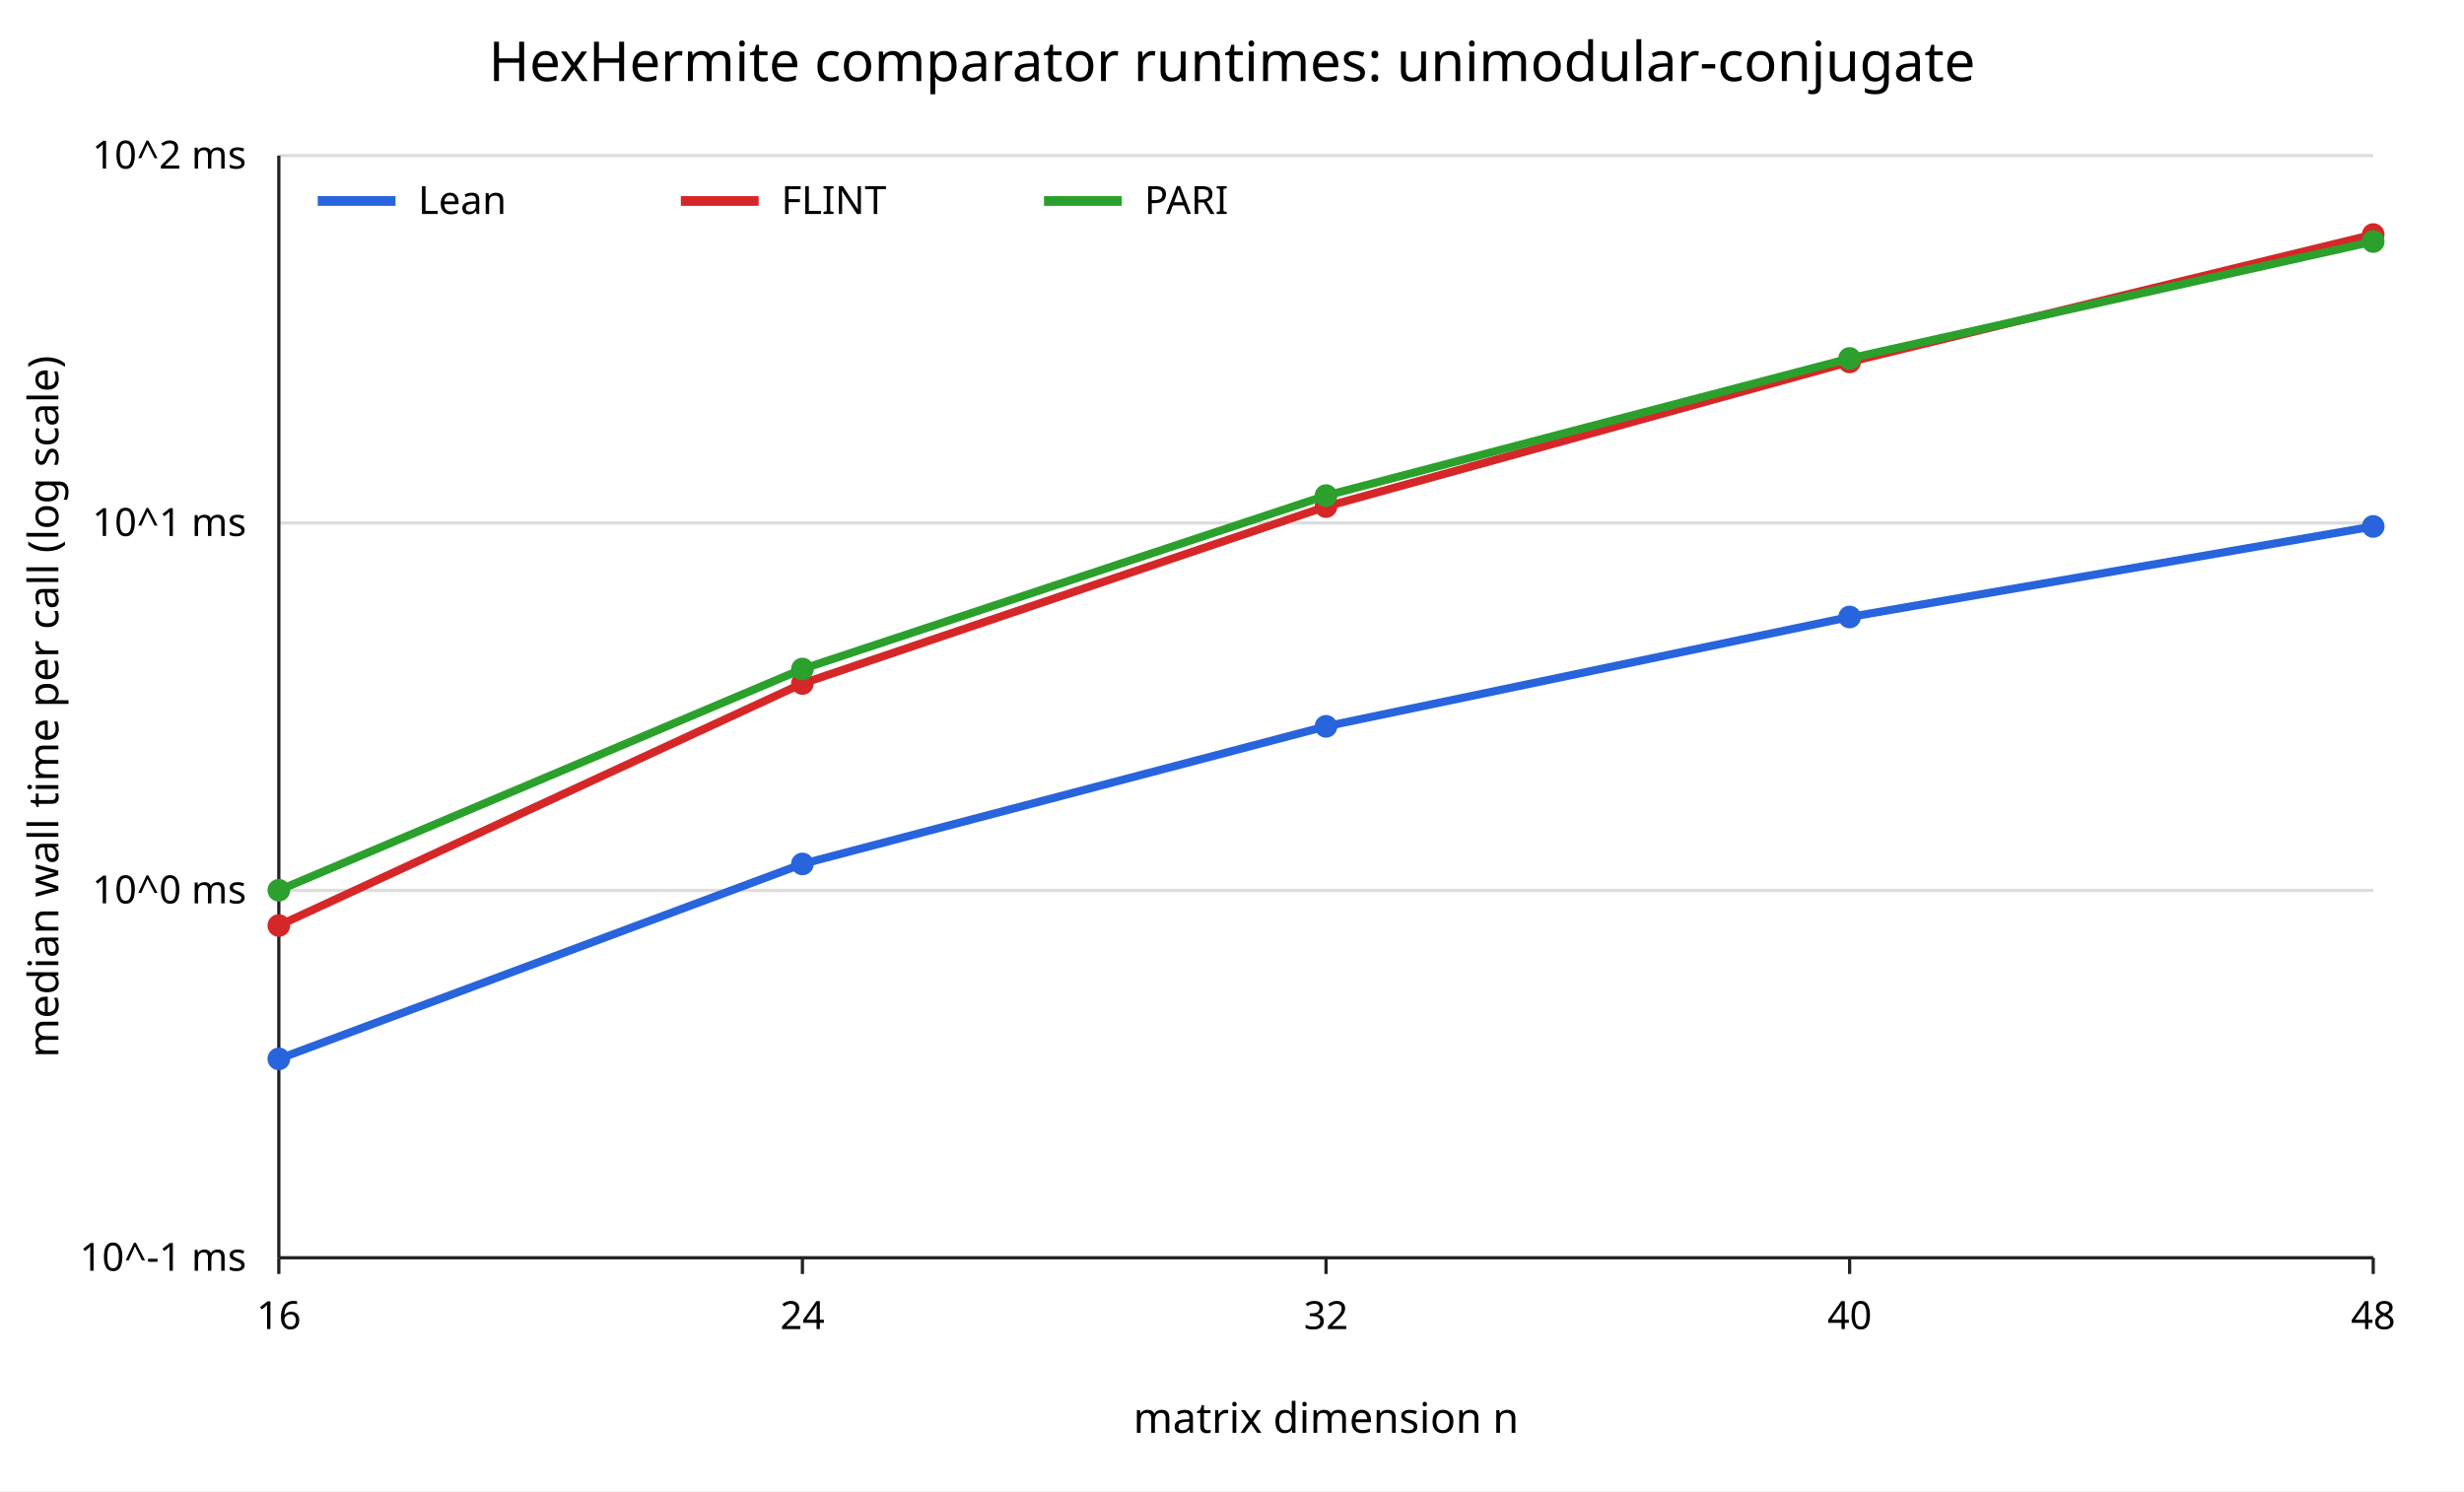
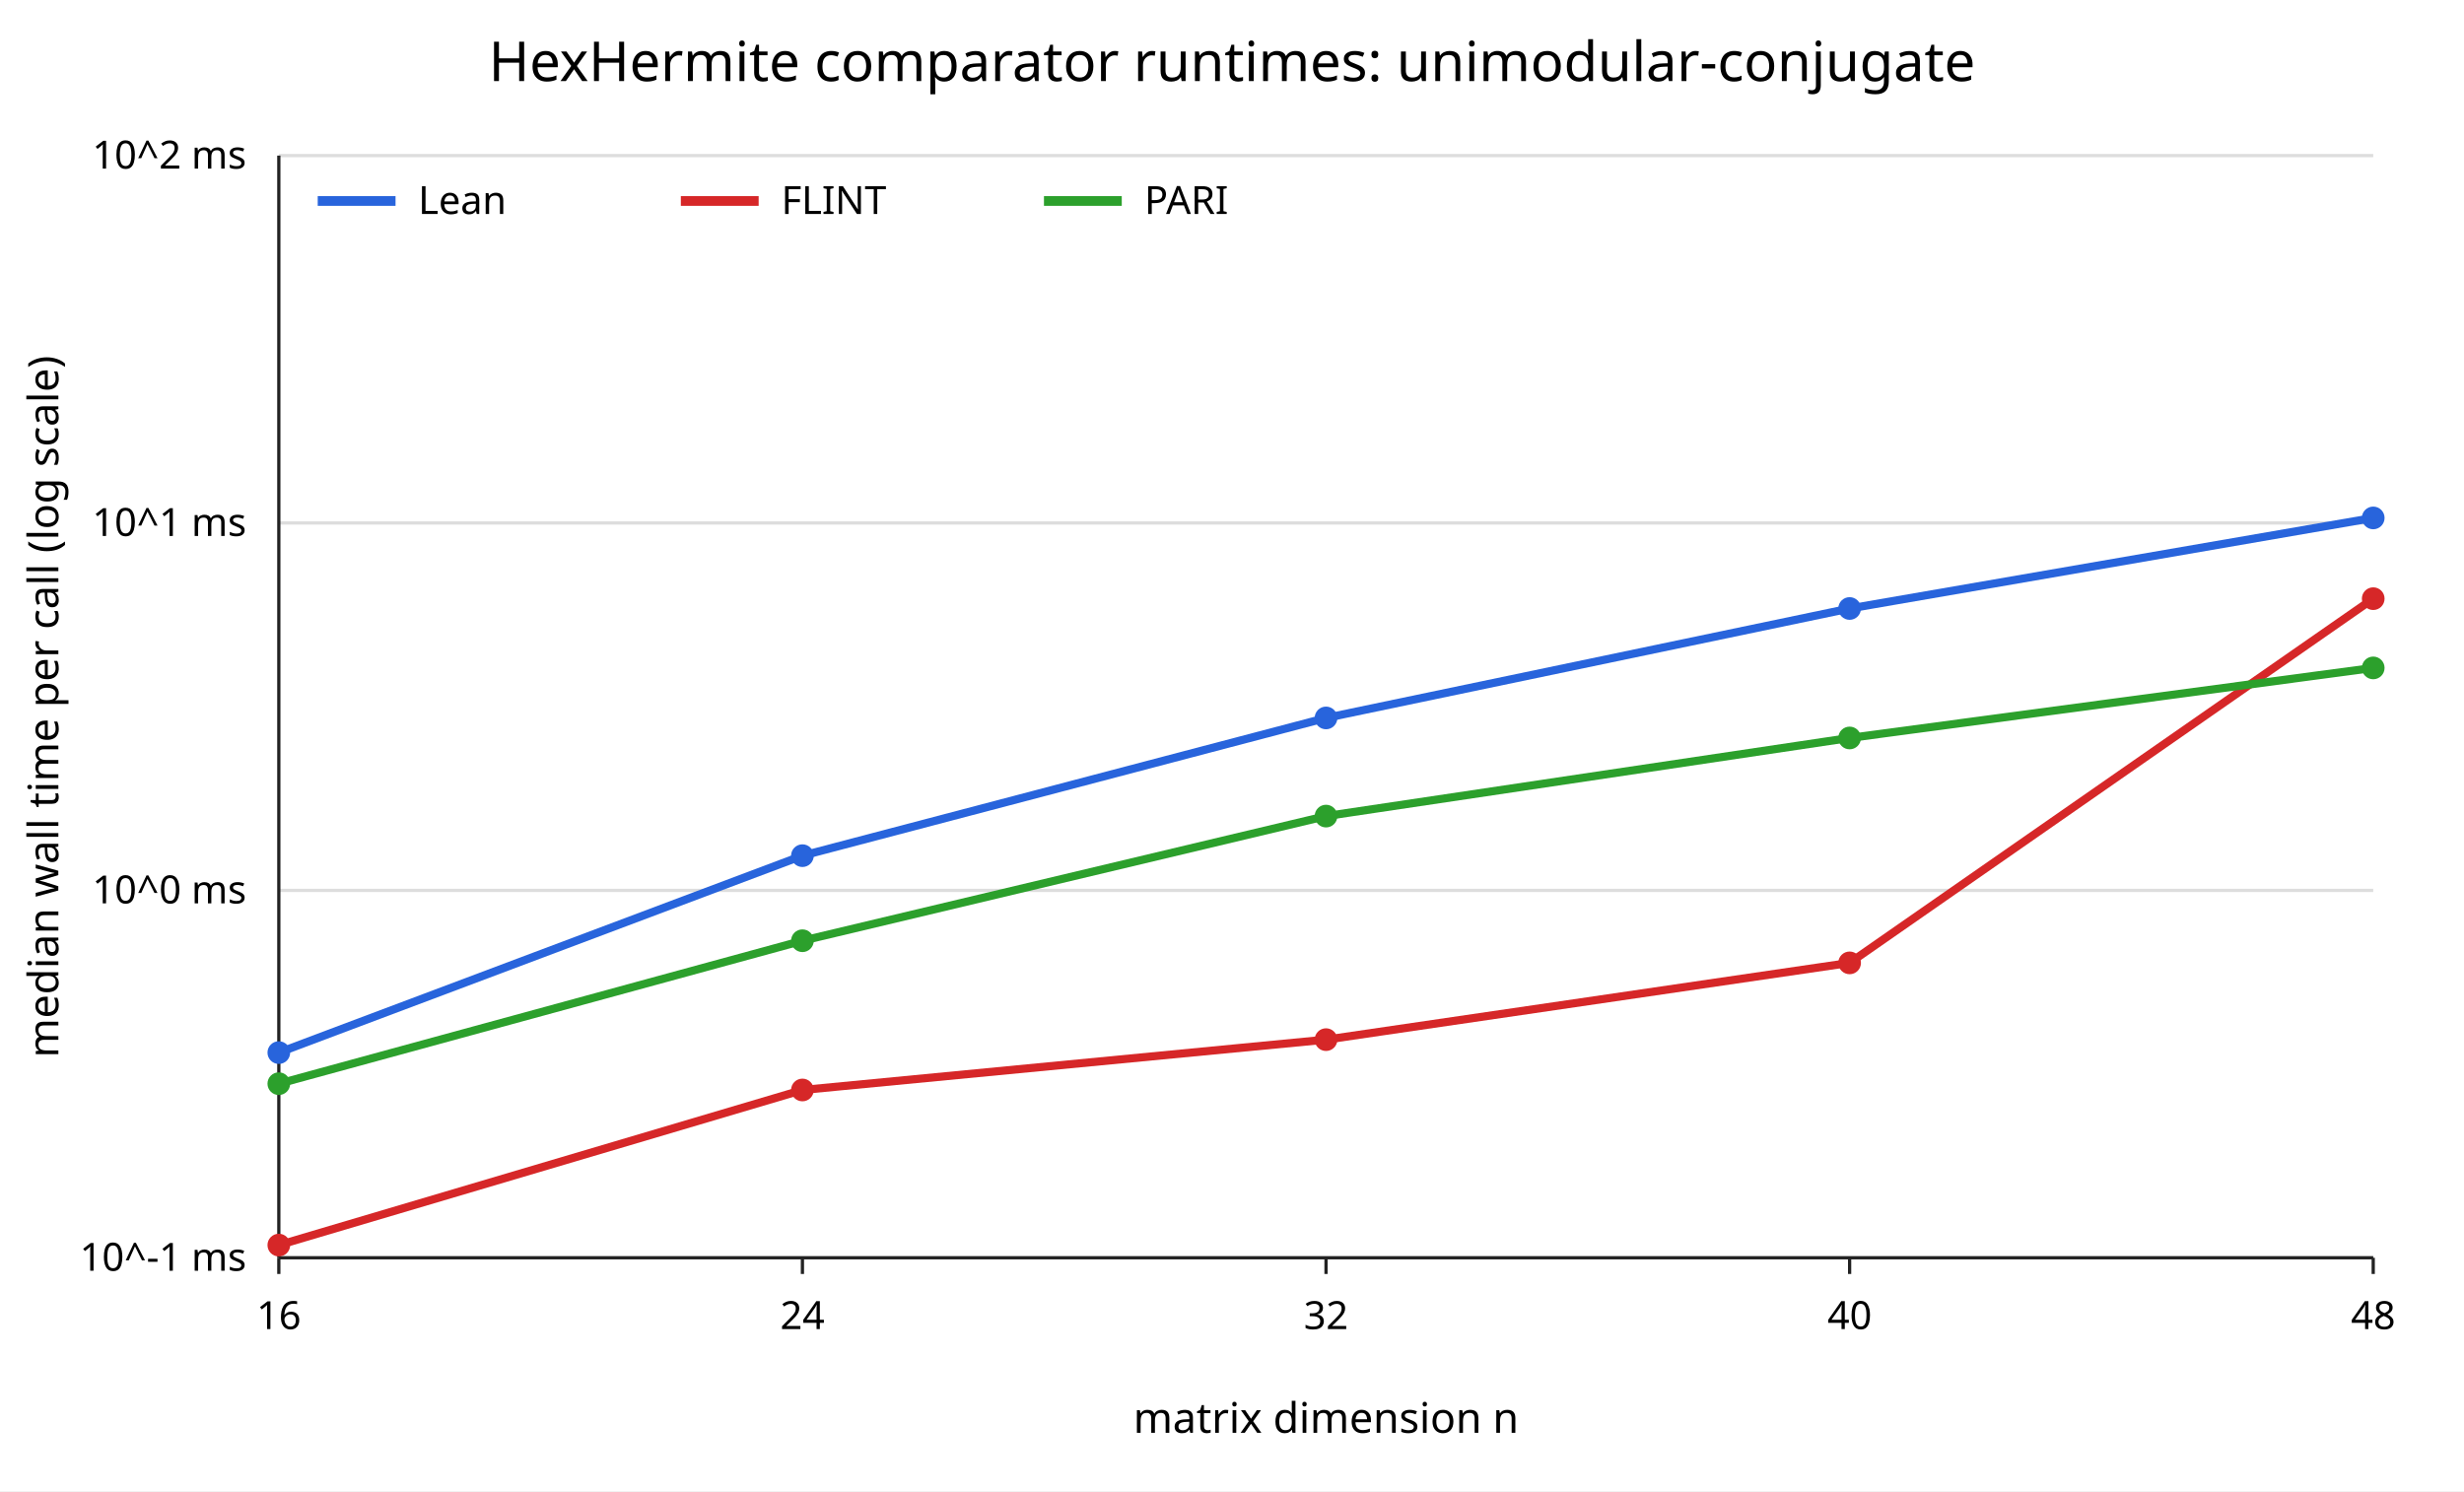
<svg xmlns="http://www.w3.org/2000/svg" width="760" height="460" viewBox="0 0 760 460">
  <rect width="100%" height="100%" fill="white" />
  <text x="380.0" y="25" text-anchor="middle" font-family="sans-serif" font-size="17">HexHermite comparator runtimes: unimodular-conjugate</text>
  <line x1="86" y1="388.00" x2="732" y2="388.00" stroke="#dddddd" />
  <text x="76" y="392.00" text-anchor="end" font-family="sans-serif" font-size="12">10^-1 ms</text>
  <line x1="86" y1="274.67" x2="732" y2="274.67" stroke="#dddddd" />
  <text x="76" y="278.67" text-anchor="end" font-family="sans-serif" font-size="12">10^0 ms</text>
  <line x1="86" y1="161.33" x2="732" y2="161.33" stroke="#dddddd" />
  <text x="76" y="165.33" text-anchor="end" font-family="sans-serif" font-size="12">10^1 ms</text>
  <line x1="86" y1="48.00" x2="732" y2="48.00" stroke="#dddddd" />
  <text x="76" y="52.00" text-anchor="end" font-family="sans-serif" font-size="12">10^2 ms</text>
  <line x1="86" y1="48" x2="86" y2="388" stroke="#222" />
  <line x1="86" y1="388" x2="732" y2="388" stroke="#222" />
  <line x1="86.00" y1="388" x2="86.00" y2="393" stroke="#222" />
  <text x="86.00" y="410" text-anchor="middle" font-family="sans-serif" font-size="12">16</text>
  <line x1="247.50" y1="388" x2="247.50" y2="393" stroke="#222" />
  <text x="247.50" y="410" text-anchor="middle" font-family="sans-serif" font-size="12">24</text>
  <line x1="409.00" y1="388" x2="409.00" y2="393" stroke="#222" />
  <text x="409.00" y="410" text-anchor="middle" font-family="sans-serif" font-size="12">32</text>
  <line x1="570.50" y1="388" x2="570.50" y2="393" stroke="#222" />
  <text x="570.50" y="410" text-anchor="middle" font-family="sans-serif" font-size="12">40</text>
  <line x1="732.00" y1="388" x2="732.00" y2="393" stroke="#222" />
  <text x="732.00" y="410" text-anchor="middle" font-family="sans-serif" font-size="12">48</text>
  <text x="409.0" y="442" text-anchor="middle" font-family="sans-serif" font-size="13">matrix dimension n</text>
  <text x="18" y="218.0" text-anchor="middle" transform="rotate(-90 18 218.0)" font-family="sans-serif" font-size="13">median wall time per call (log scale)</text>
-   <polyline points="86.00,326.65 247.50,266.51 409.00,224.06 570.50,190.33 732.00,162.40" fill="none" stroke="#2864dc" stroke-width="2.5" />
-   <circle cx="86.00" cy="326.65" r="3.5" fill="#2864dc" />
-   <circle cx="247.50" cy="266.51" r="3.5" fill="#2864dc" />
-   <circle cx="409.00" cy="224.06" r="3.5" fill="#2864dc" />
-   <circle cx="570.50" cy="190.33" r="3.5" fill="#2864dc" />
-   <circle cx="732.00" cy="162.40" r="3.5" fill="#2864dc" />
-   <polyline points="86.00,285.51 247.50,210.85 409.00,156.28 570.50,111.65 732.00,72.35" fill="none" stroke="#d62728" stroke-width="2.5" />
-   <circle cx="86.00" cy="285.51" r="3.5" fill="#d62728" />
-   <circle cx="247.50" cy="210.85" r="3.5" fill="#d62728" />
-   <circle cx="409.00" cy="156.28" r="3.5" fill="#d62728" />
-   <circle cx="570.50" cy="111.65" r="3.5" fill="#d62728" />
-   <circle cx="732.00" cy="72.35" r="3.5" fill="#d62728" />
-   <polyline points="86.00,274.63 247.50,206.38 409.00,152.88 570.50,110.57 732.00,74.51" fill="none" stroke="#2ca02c" stroke-width="2.5" />
-   <circle cx="86.00" cy="274.63" r="3.5" fill="#2ca02c" />
-   <circle cx="247.50" cy="206.38" r="3.5" fill="#2ca02c" />
-   <circle cx="409.00" cy="152.88" r="3.5" fill="#2ca02c" />
-   <circle cx="570.50" cy="110.57" r="3.5" fill="#2ca02c" />
-   <circle cx="732.00" cy="74.51" r="3.5" fill="#2ca02c" />
+   <polyline points="86.00,324.71 247.50,263.96 409.00,221.47 570.50,187.71 732.00,159.77" fill="none" stroke="#2864dc" stroke-width="2.5" />
+   <circle cx="86.00" cy="324.71" r="3.5" fill="#2864dc" />
+   <circle cx="247.50" cy="263.96" r="3.5" fill="#2864dc" />
+   <circle cx="409.00" cy="221.47" r="3.5" fill="#2864dc" />
+   <circle cx="570.50" cy="187.71" r="3.5" fill="#2864dc" />
+   <circle cx="732.00" cy="159.77" r="3.5" fill="#2864dc" />
+   <polyline points="86.00,384.09 247.50,336.24 409.00,320.71 570.50,297.03 732.00,184.68" fill="none" stroke="#d62728" stroke-width="2.5" />
+   <circle cx="86.00" cy="384.09" r="3.5" fill="#d62728" />
+   <circle cx="247.50" cy="336.24" r="3.5" fill="#d62728" />
+   <circle cx="409.00" cy="320.71" r="3.5" fill="#d62728" />
+   <circle cx="570.50" cy="297.03" r="3.5" fill="#d62728" />
+   <circle cx="732.00" cy="184.68" r="3.5" fill="#d62728" />
+   <polyline points="86.00,334.30 247.50,290.20 409.00,251.75 570.50,227.65 732.00,206.04" fill="none" stroke="#2ca02c" stroke-width="2.5" />
+   <circle cx="86.00" cy="334.30" r="3.5" fill="#2ca02c" />
+   <circle cx="247.50" cy="290.20" r="3.5" fill="#2ca02c" />
+   <circle cx="409.00" cy="251.75" r="3.5" fill="#2ca02c" />
+   <circle cx="570.50" cy="227.65" r="3.5" fill="#2ca02c" />
+   <circle cx="732.00" cy="206.04" r="3.5" fill="#2ca02c" />
  <line x1="98" y1="62" x2="122" y2="62" stroke="#2864dc" stroke-width="3" />
  <text x="129" y="66" font-family="sans-serif" font-size="12">Lean</text>
  <line x1="210" y1="62" x2="234" y2="62" stroke="#d62728" stroke-width="3" />
  <text x="241" y="66" font-family="sans-serif" font-size="12">FLINT</text>
  <line x1="322" y1="62" x2="346" y2="62" stroke="#2ca02c" stroke-width="3" />
  <text x="353" y="66" font-family="sans-serif" font-size="12">PARI</text>
</svg>
